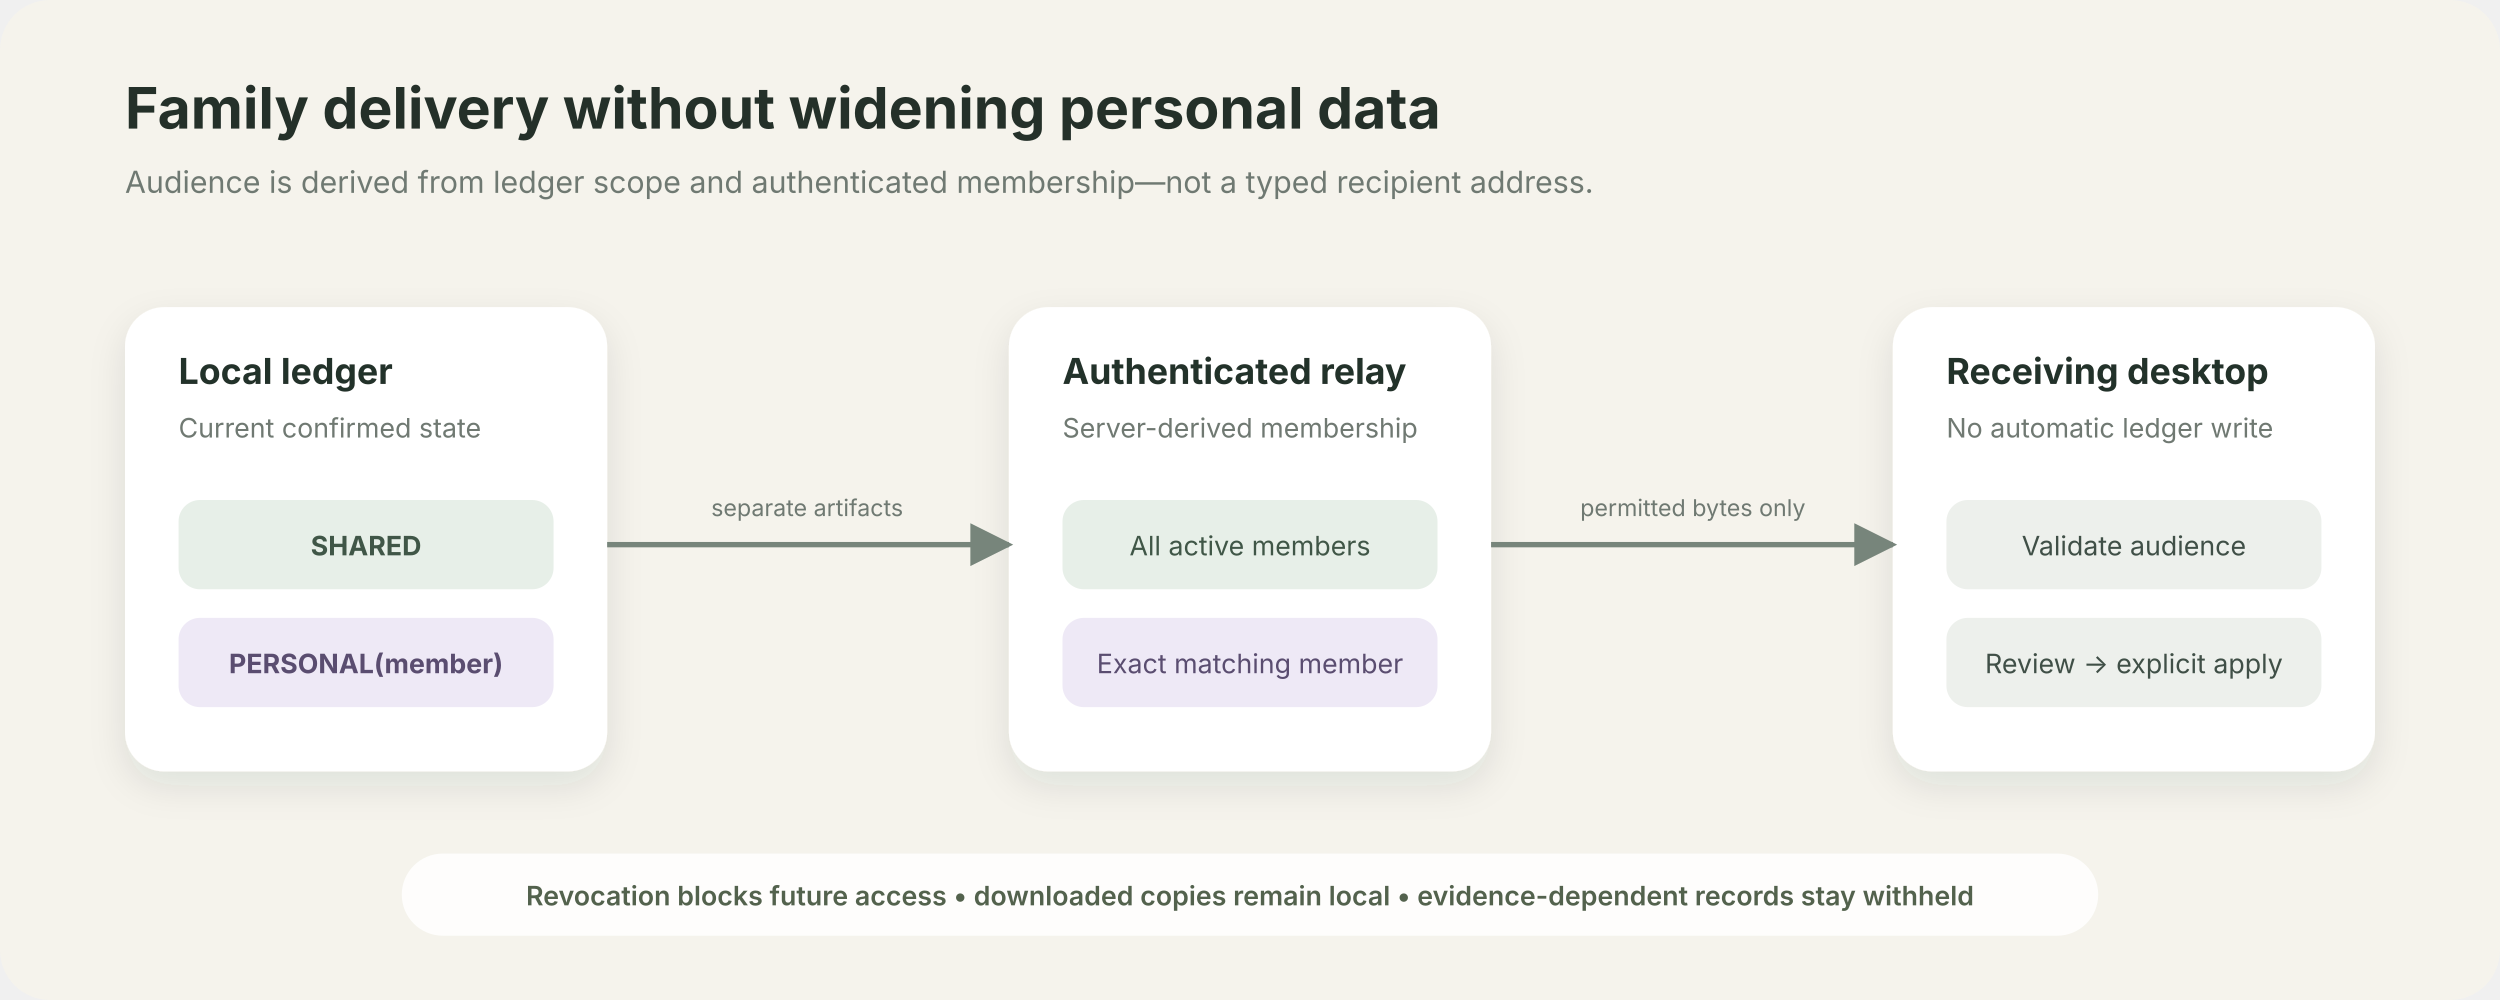
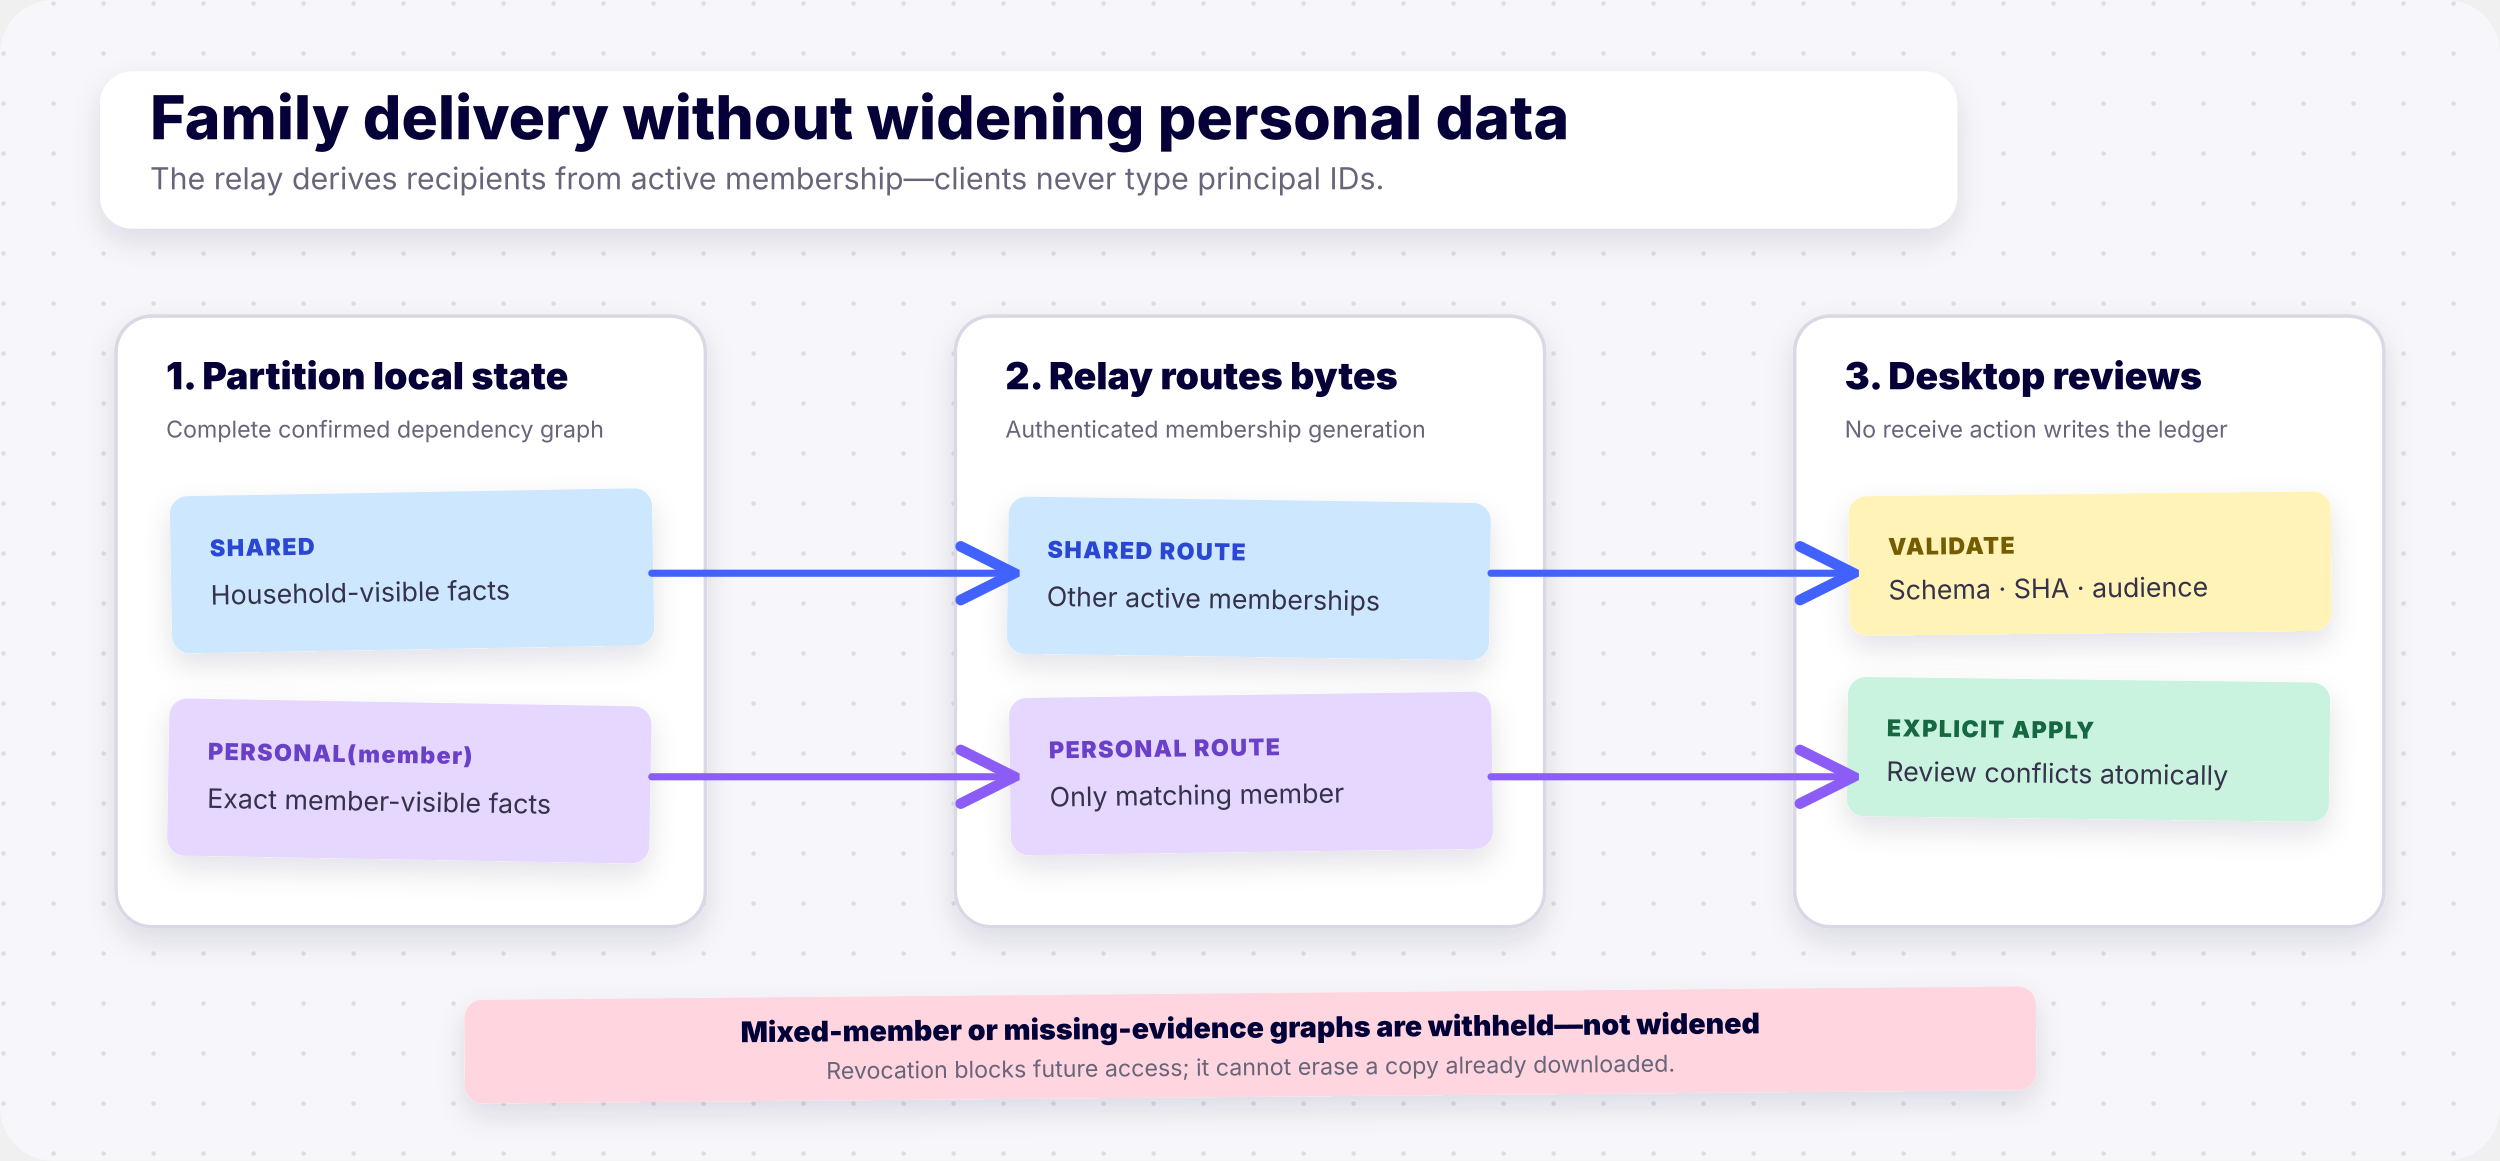
- <svg xmlns="http://www.w3.org/2000/svg" width="1400" height="560" viewBox="0 0 1400 560" role="img" aria-labelledby="title desc">
+ <svg xmlns="http://www.w3.org/2000/svg" width="1400" height="650" viewBox="0 0 1400 650" role="img" aria-labelledby="title desc">
  <defs>
-     <filter id="shadow" x="-20%" y="-20%" width="140%" height="140%">
-       <feDropShadow dx="0" dy="8" stdDeviation="10" flood-color="#243029" flood-opacity=".10" />
+     <filter id="shadow" x="-20%" y="-20%" width="140%" height="150%">
+       <feDropShadow dx="0" dy="7" stdDeviation="8" flood-color="#050038" flood-opacity=".12" />
    </filter>
-     <marker id="arrow" viewBox="0 0 10 10" refX="9" refY="5" markerWidth="8" markerHeight="8" orient="auto-start-reverse">
-       <path d="M0 0l10 5-10 5z" fill="#77857b" />
+     <marker id="arrowBlue" viewBox="0 0 12 12" refX="10" refY="6" markerWidth="9" markerHeight="9" orient="auto">
+       <path d="M1 1l10 5-10 5" fill="none" stroke="#4262ff" stroke-width="2" stroke-linecap="round" />
    </marker>
+     <marker id="arrowPurple" viewBox="0 0 12 12" refX="10" refY="6" markerWidth="9" markerHeight="9" orient="auto">
+       <path d="M1 1l10 5-10 5" fill="none" stroke="#8b5cf6" stroke-width="2" stroke-linecap="round" />
+     </marker>
+     <pattern id="dots" width="28" height="28" patternUnits="userSpaceOnUse">
+       <circle cx="2" cy="2" r="1.3" fill="#c9c7d8" opacity=".55" />
+     </pattern>
+     <style>
+       .ui{font-family:Inter,system-ui,-apple-system,"Segoe UI","Noto Sans JP",Arial,sans-serif}.title{font-size:34px;font-weight:800;fill:#050038}.subtitle{font-size:17px;fill:#68657a}.frame{font-size:21px;font-weight:850;fill:#050038}.label{font-size:13px;font-weight:850;letter-spacing:.06em}.copy{font-size:15px;fill:#34324a}.small{font-size:13px;fill:#68657a}.shared{fill:none;stroke:#4262ff;stroke-width:4;stroke-linecap:round;marker-end:url(#arrowBlue)}.personal{fill:none;stroke:#8b5cf6;stroke-width:4;stroke-linecap:round;marker-end:url(#arrowPurple)}
+     </style>
  </defs>
-   <rect width="1400" height="560" rx="28" fill="#f5f3ec" />
-   <text x="70" y="72" font-family="Inter,system-ui,-apple-system,'Segoe UI','Noto Sans JP',Arial,sans-serif" font-size="32" font-weight="700" fill="#243029">Family delivery without widening personal data</text>
-   <text x="70" y="108" font-family="Inter,system-ui,-apple-system,'Segoe UI','Noto Sans JP',Arial,sans-serif" font-size="17" fill="#6f7972">Audience is derived from ledger scope and authenticated membership—not a typed recipient address.</text>
-   <g font-family="Inter,system-ui,-apple-system,'Segoe UI','Noto Sans JP',Arial,sans-serif" filter="url(#shadow)">
-     <rect x="70" y="172" width="270" height="260" rx="22" fill="#ffffff" />
-     <text x="100" y="215" font-size="20" font-weight="700" fill="#243029">Local ledger</text>
-     <text x="100" y="245" font-size="15" fill="#6f7972">Current confirmed state</text>
-     <rect x="100" y="280" width="210" height="50" rx="12" fill="#e7efe8" />
-     <text x="205" y="311" text-anchor="middle" font-size="15" font-weight="700" fill="#405747">SHARED</text>
-     <rect x="100" y="346" width="210" height="50" rx="12" fill="#eee9f6" />
-     <text x="205" y="377" text-anchor="middle" font-size="15" font-weight="700" fill="#5a4d70">PERSONAL(member)</text>
-     <rect x="565" y="172" width="270" height="260" rx="22" fill="#ffffff" />
-     <text x="595" y="215" font-size="20" font-weight="700" fill="#243029">Authenticated relay</text>
-     <text x="595" y="245" font-size="15" fill="#6f7972">Server-derived membership</text>
-     <rect x="595" y="280" width="210" height="50" rx="12" fill="#e7efe8" />
-     <text x="700" y="311" text-anchor="middle" font-size="15" fill="#405747">All active members</text>
-     <rect x="595" y="346" width="210" height="50" rx="12" fill="#eee9f6" />
-     <text x="700" y="377" text-anchor="middle" font-size="15" fill="#5a4d70">Exact matching member</text>
-     <rect x="1060" y="172" width="270" height="260" rx="22" fill="#ffffff" />
-     <text x="1090" y="215" font-size="20" font-weight="700" fill="#243029">Receiving desktop</text>
-     <text x="1090" y="245" font-size="15" fill="#6f7972">No automatic ledger write</text>
-     <rect x="1090" y="280" width="210" height="50" rx="12" fill="#edf0ec" />
-     <text x="1195" y="311" text-anchor="middle" font-size="15" fill="#405047">Validate audience</text>
-     <rect x="1090" y="346" width="210" height="50" rx="12" fill="#edf0ec" />
-     <text x="1195" y="377" text-anchor="middle" font-size="15" fill="#405047">Review → explicit apply</text>
+   <rect width="1400" height="650" rx="30" fill="#f7f7fb" />
+   <rect width="1400" height="650" rx="30" fill="url(#dots)" />
+   <g class="ui">
+     <rect x="56" y="40" width="1040" height="88" rx="18" fill="#fff" filter="url(#shadow)" />
+     <text x="84" y="78" class="title">Family delivery without widening personal data</text>
+     <text x="84" y="106" class="subtitle">The relay derives recipients from active membership—clients never type principal IDs.</text>
+     <rect x="65" y="177" width="330" height="342" rx="20" fill="#fff" stroke="#dad8e5" stroke-width="2" filter="url(#shadow)" />
+     <text x="93" y="218" class="frame">1. Partition local state</text>
+     <text x="93" y="245" class="small">Complete confirmed dependency graph</text>
+     <g transform="translate(95 278) rotate(-1 0 0)" filter="url(#shadow)">
+       <rect width="270" height="88" rx="10" fill="#cde7ff" />
+       <text x="22" y="34" class="label" fill="#2946d3">SHARED</text>
+       <text x="22" y="61" class="copy">Household-visible facts</text>
+     </g>
+     <g transform="translate(95 391) rotate(1 0 0)" filter="url(#shadow)">
+       <rect width="270" height="88" rx="10" fill="#e5d7ff" />
+       <text x="22" y="34" class="label" fill="#6940c7">PERSONAL(member)</text>
+       <text x="22" y="61" class="copy">Exact member-visible facts</text>
+     </g>
+     <rect x="535" y="177" width="330" height="342" rx="20" fill="#fff" stroke="#dad8e5" stroke-width="2" filter="url(#shadow)" />
+     <text x="563" y="218" class="frame">2. Relay routes bytes</text>
+     <text x="563" y="245" class="small">Authenticated membership generation</text>
+     <g transform="translate(565 278) rotate(.8 0 0)" filter="url(#shadow)">
+       <rect width="270" height="88" rx="10" fill="#cde7ff" />
+       <text x="22" y="34" class="label" fill="#2946d3">SHARED ROUTE</text>
+       <text x="22" y="61" class="copy">Other active memberships</text>
+     </g>
+     <g transform="translate(565 391) rotate(-.8 0 0)" filter="url(#shadow)">
+       <rect width="270" height="88" rx="10" fill="#e5d7ff" />
+       <text x="22" y="34" class="label" fill="#6940c7">PERSONAL ROUTE</text>
+       <text x="22" y="61" class="copy">Only matching member</text>
+     </g>
+     <rect x="1005" y="177" width="330" height="342" rx="20" fill="#fff" stroke="#dad8e5" stroke-width="2" filter="url(#shadow)" />
+     <text x="1033" y="218" class="frame">3. Desktop reviews</text>
+     <text x="1033" y="245" class="small">No receive action writes the ledger</text>
+     <g transform="translate(1035 278) rotate(-.6 0 0)" filter="url(#shadow)">
+       <rect width="270" height="78" rx="10" fill="#fff3b8" />
+       <text x="22" y="33" class="label" fill="#765c00">VALIDATE</text>
+       <text x="22" y="58" class="copy">Schema · SHA · audience</text>
+     </g>
+     <g transform="translate(1035 379) rotate(.7 0 0)" filter="url(#shadow)">
+       <rect width="270" height="78" rx="10" fill="#c9f3df" />
+       <text x="22" y="33" class="label" fill="#126840">EXPLICIT APPLY</text>
+       <text x="22" y="58" class="copy">Review conflicts atomically</text>
+     </g>
+     <path class="shared" d="M365 321C430 321 470 321 565 321" />
+     <path class="shared" d="M835 321C900 321 940 321 1035 321" />
+     <path class="personal" d="M365 435C430 435 470 435 565 435" />
+     <path class="personal" d="M835 435C900 435 940 435 1035 435" />
+     <g transform="translate(260 560) rotate(-.5 0 0)" filter="url(#shadow)">
+       <rect width="880" height="58" rx="10" fill="#ffd6df" />
+       <text x="440" y="25" text-anchor="middle" font-size="16" font-weight="850" fill="#050038">Mixed-member or missing-evidence graphs are withheld—not widened</text>
+       <text x="440" y="46" text-anchor="middle" class="small">Revocation blocks future access; it cannot erase a copy already downloaded.</text>
+     </g>
  </g>
-   <path d="M340 305H565" stroke="#77857b" stroke-width="3" fill="none" marker-end="url(#arrow)" />
-   <path d="M835 305H1060" stroke="#77857b" stroke-width="3" fill="none" marker-end="url(#arrow)" />
-   <text x="452" y="289" text-anchor="middle" font-family="Inter,system-ui,-apple-system,'Segoe UI','Noto Sans JP',Arial,sans-serif" font-size="13" fill="#6f7972">separate artifacts</text>
-   <text x="948" y="289" text-anchor="middle" font-family="Inter,system-ui,-apple-system,'Segoe UI','Noto Sans JP',Arial,sans-serif" font-size="13" fill="#6f7972">permitted bytes only</text>
-   <rect x="225" y="478" width="950" height="46" rx="23" fill="#ffffff" opacity=".86" />
-   <text x="700" y="507" text-anchor="middle" font-family="Inter,system-ui,-apple-system,'Segoe UI','Noto Sans JP',Arial,sans-serif" font-size="15" font-weight="600" fill="#53624d">Revocation blocks future access • downloaded copies remain local • evidence-dependent records stay withheld</text>
</svg>
